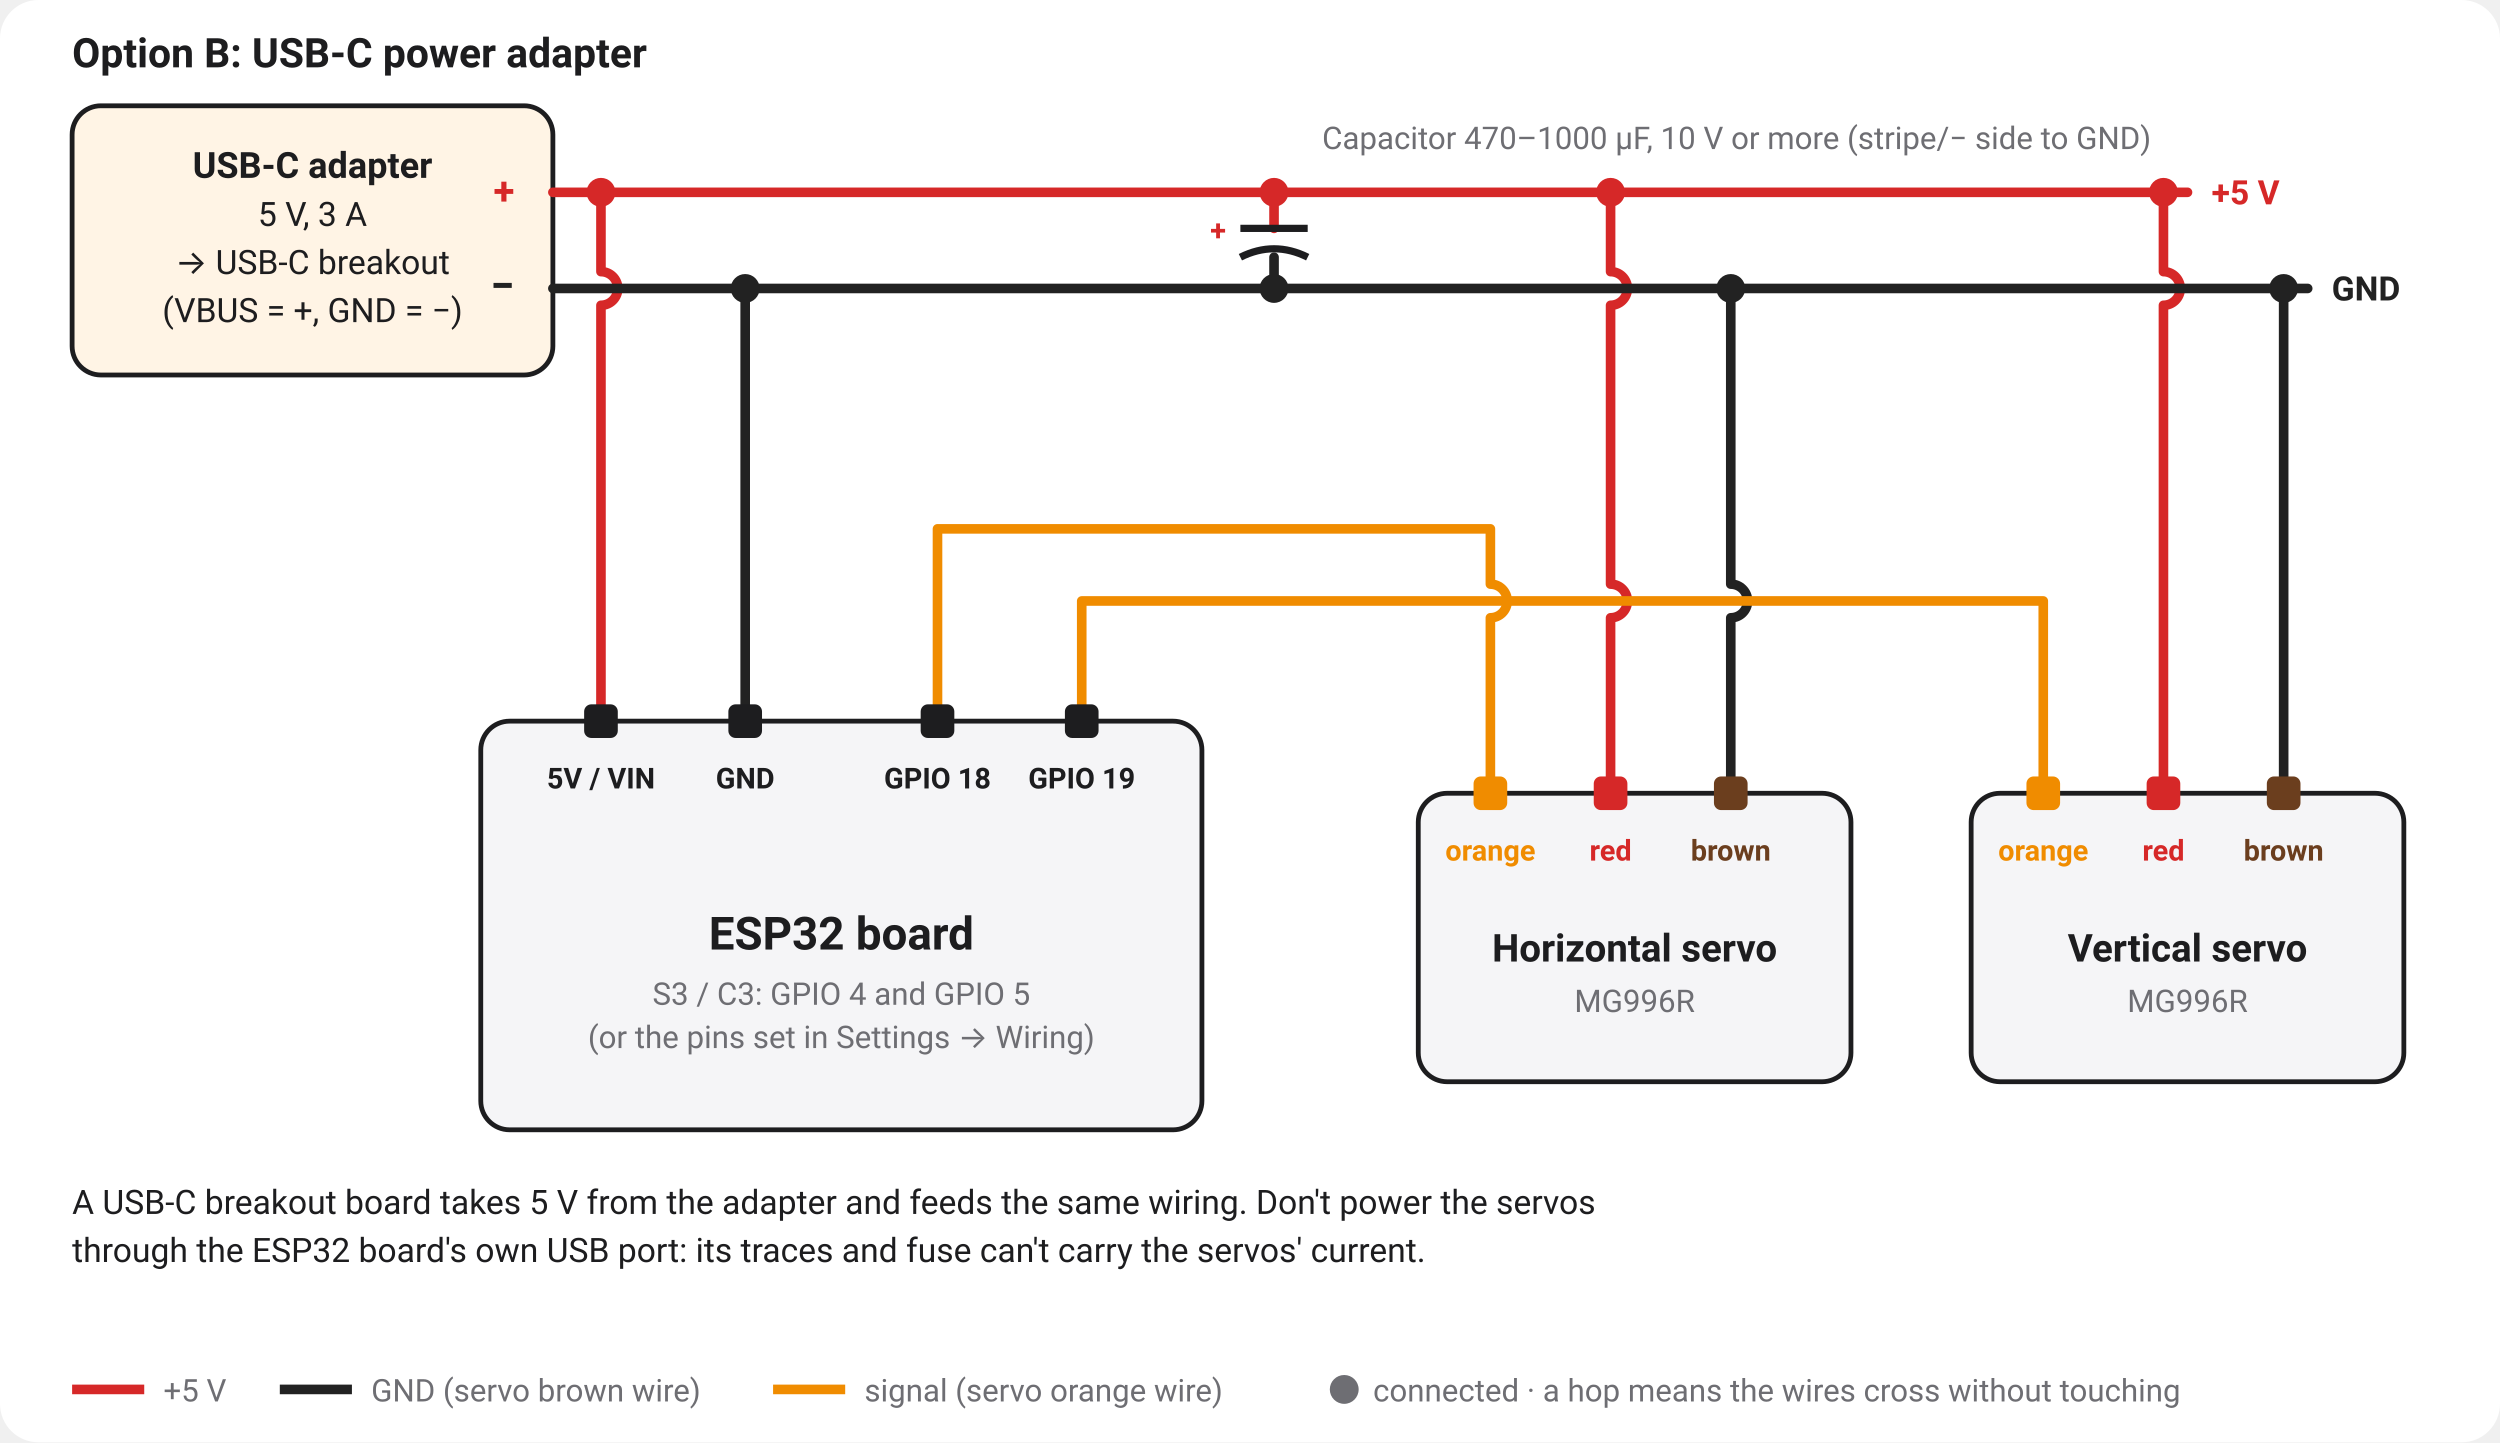
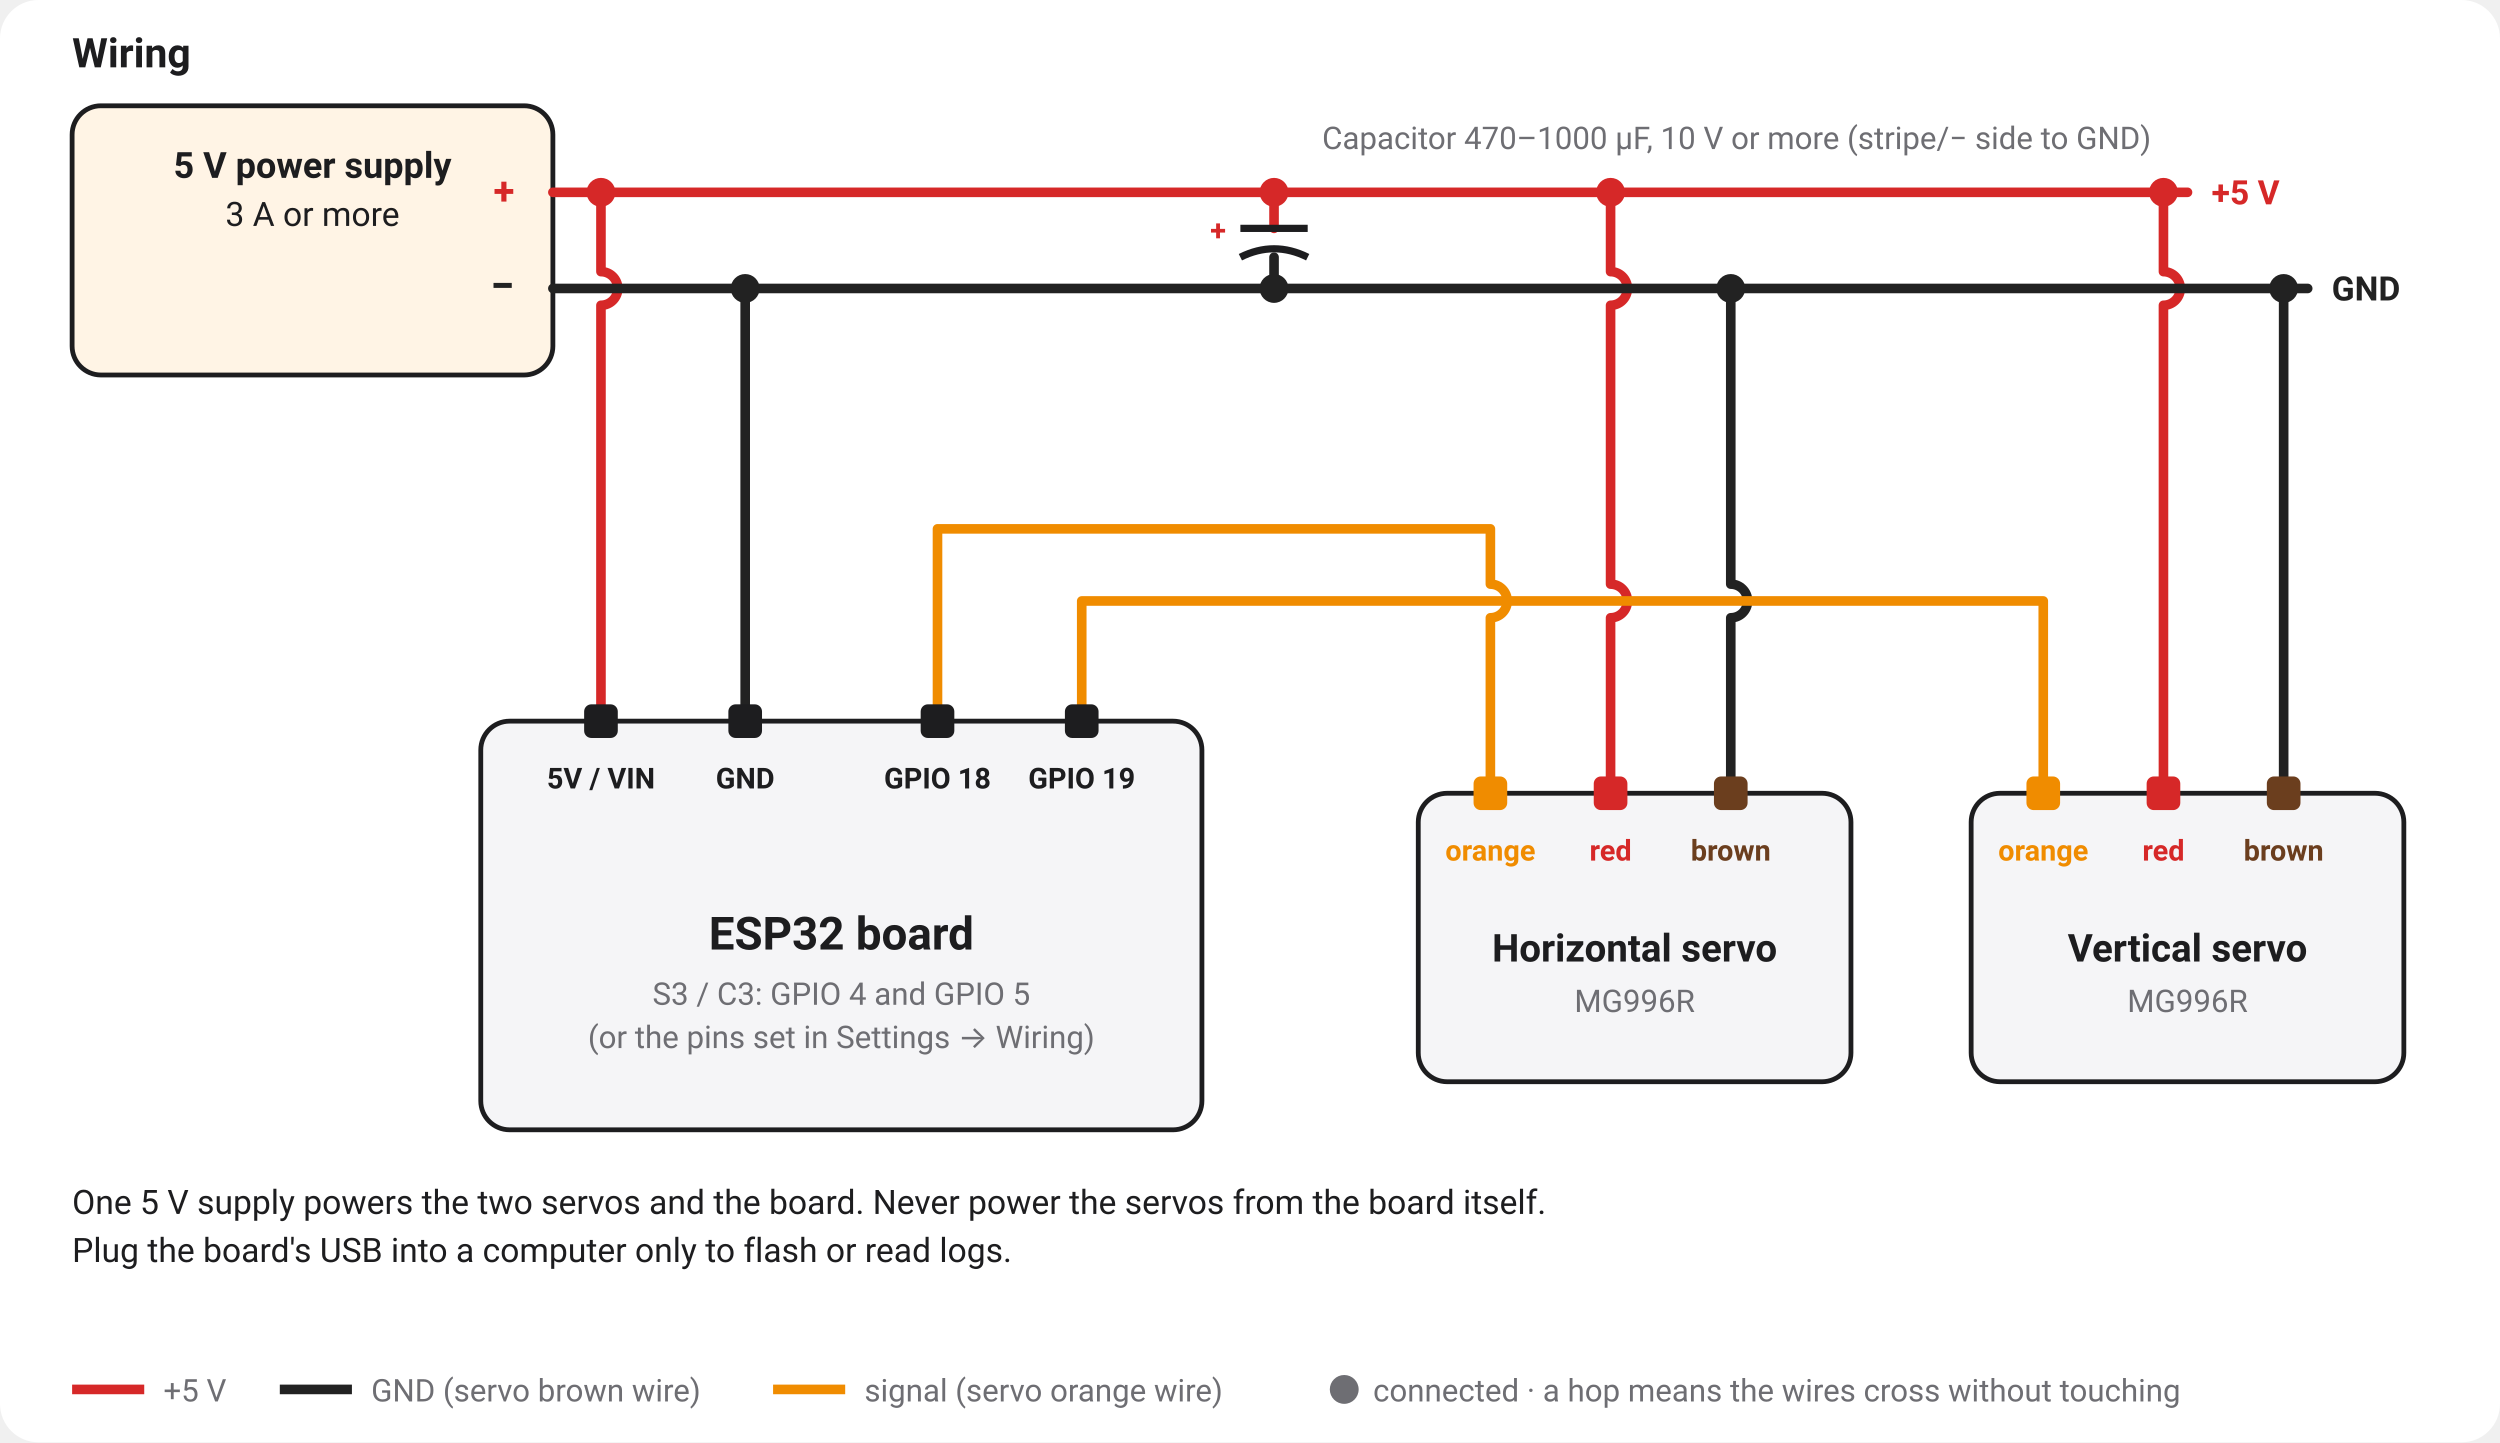
<svg xmlns="http://www.w3.org/2000/svg" viewBox="0 0 1040 600" width="1040" height="600" font-family="system-ui, -apple-system, Segoe UI, Roboto, sans-serif">
  <rect width="1040" height="600" rx="16" fill="#ffffff" />
-   <text x="30" y="28" font-size="17" font-weight="700" fill="#1d1d1f" text-anchor="start">Option B: USB-C power adapter</text>
+   <text x="30" y="28" font-size="17" font-weight="700" fill="#1d1d1f" text-anchor="start">Wiring</text>
  <rect x="30" y="44" width="200" height="112" rx="12" fill="#fff4e5" stroke="#1d1d1f" stroke-width="2" />
-   <text x="130" y="74" font-size="15" font-weight="700" fill="#1d1d1f" text-anchor="middle">USB-C adapter</text>
-   <text x="130" y="94" font-size="14" font-weight="normal" fill="#1d1d1f" text-anchor="middle">5 V, 3 A</text>
-   <text x="130" y="114" font-size="14" font-weight="normal" fill="#1d1d1f" text-anchor="middle">→ USB-C breakout</text>
-   <text x="130" y="134" font-size="14" font-weight="normal" fill="#1d1d1f" text-anchor="middle">(VBUS = +, GND = −)</text>
+   <text x="130" y="74" font-size="15" font-weight="700" fill="#1d1d1f" text-anchor="middle">5 V power supply</text>
+   <text x="130" y="94" font-size="14" font-weight="normal" fill="#1d1d1f" text-anchor="middle">3 A or more</text>
  <text x="214" y="85" font-size="16" font-weight="700" fill="#d62828" text-anchor="end">+</text>
  <text x="214" y="125" font-size="18" font-weight="700" fill="#222222" text-anchor="end">−</text>
  <path d="M230,80 L910,80" fill="none" stroke="#d62828" stroke-width="4" stroke-linejoin="round" stroke-linecap="round" />
  <path d="M250,80 L250,113 A7,7 0 0 1 250,127 L250,300" fill="none" stroke="#d62828" stroke-width="4" stroke-linejoin="round" stroke-linecap="round" />
  <path d="M670,80 L670,113 A7,7 0 0 1 670,127 L670,243 A7,7 0 0 1 670,257 L670,330" fill="none" stroke="#d62828" stroke-width="4" stroke-linejoin="round" stroke-linecap="round" />
  <path d="M900,80 L900,113 A7,7 0 0 1 900,127 L900,330" fill="none" stroke="#d62828" stroke-width="4" stroke-linejoin="round" stroke-linecap="round" />
  <path d="M530,80 L530,95" fill="none" stroke="#d62828" stroke-width="4" stroke-linejoin="round" stroke-linecap="round" />
  <circle cx="250" cy="80" r="6" fill="#d62828" />
  <circle cx="670" cy="80" r="6" fill="#d62828" />
  <circle cx="900" cy="80" r="6" fill="#d62828" />
  <circle cx="530" cy="80" r="6" fill="#d62828" />
  <path d="M230,120 L960,120" fill="none" stroke="#222222" stroke-width="4" stroke-linejoin="round" stroke-linecap="round" />
  <path d="M310,120 L310,300" fill="none" stroke="#222222" stroke-width="4" stroke-linejoin="round" stroke-linecap="round" />
  <path d="M720,120 L720,243 A7,7 0 0 1 720,257 L720,330" fill="none" stroke="#222222" stroke-width="4" stroke-linejoin="round" stroke-linecap="round" />
  <path d="M950,120 L950,330" fill="none" stroke="#222222" stroke-width="4" stroke-linejoin="round" stroke-linecap="round" />
  <path d="M530,107 L530,120" fill="none" stroke="#222222" stroke-width="4" stroke-linejoin="round" stroke-linecap="round" />
  <circle cx="310" cy="120" r="6" fill="#222222" />
  <circle cx="720" cy="120" r="6" fill="#222222" />
  <circle cx="950" cy="120" r="6" fill="#222222" />
  <circle cx="530" cy="120" r="6" fill="#222222" />
  <path d="M390,300 L390,220 L620,220 L620,243 A7,7 0 0 1 620,257 L620,330" fill="none" stroke="#f08c00" stroke-width="4" stroke-linejoin="round" stroke-linecap="round" />
  <path d="M450,300 L450,250 L850,250 L850,330" fill="none" stroke="#f08c00" stroke-width="4" stroke-linejoin="round" stroke-linecap="round" />
  <text x="920" y="85" font-size="14" font-weight="700" fill="#d62828" text-anchor="start">+5 V</text>
  <text x="970" y="125" font-size="14" font-weight="700" fill="#222222" text-anchor="start">GND</text>
  <line x1="516" y1="95" x2="544" y2="95" stroke="#1d1d1f" stroke-width="3" />
  <path d="M516,107 Q530,100 544,107" fill="none" stroke="#1d1d1f" stroke-width="3" />
  <text x="510" y="100" font-size="12" font-weight="700" fill="#d62828" text-anchor="end">+</text>
  <text x="550" y="62" font-size="13" font-weight="normal" fill="#6e6e73" text-anchor="start">Capacitor 470–1000 µF, 10 V or more (stripe/− side to GND)</text>
  <rect x="200" y="300" width="300" height="170" rx="12" fill="#f5f5f7" stroke="#1d1d1f" stroke-width="2" />
  <rect x="243" y="293" width="14" height="14" rx="3" fill="#1d1d1f" />
  <text x="250" y="328" font-size="12" font-weight="600" fill="#1d1d1f" text-anchor="middle">5V / VIN</text>
  <rect x="303" y="293" width="14" height="14" rx="3" fill="#1d1d1f" />
  <text x="310" y="328" font-size="12" font-weight="600" fill="#1d1d1f" text-anchor="middle">GND</text>
  <rect x="383" y="293" width="14" height="14" rx="3" fill="#1d1d1f" />
  <text x="390" y="328" font-size="12" font-weight="600" fill="#1d1d1f" text-anchor="middle">GPIO 18</text>
  <rect x="443" y="293" width="14" height="14" rx="3" fill="#1d1d1f" />
  <text x="450" y="328" font-size="12" font-weight="600" fill="#1d1d1f" text-anchor="middle">GPIO 19</text>
  <text x="350" y="395" font-size="19" font-weight="700" fill="#1d1d1f" text-anchor="middle">ESP32 board</text>
  <text x="350" y="418" font-size="13" font-weight="normal" fill="#6e6e73" text-anchor="middle">S3 / C3: GPIO 4 and GPIO 5</text>
  <text x="350" y="436" font-size="13" font-weight="normal" fill="#6e6e73" text-anchor="middle">(or the pins set in Settings → Wiring)</text>
  <rect x="590" y="330" width="180" height="120" rx="12" fill="#f5f5f7" stroke="#1d1d1f" stroke-width="2" />
  <rect x="613" y="323" width="14" height="14" rx="3" fill="#f08c00" />
  <text x="620" y="358" font-size="12" font-weight="600" fill="#f08c00" text-anchor="middle">orange</text>
  <rect x="663" y="323" width="14" height="14" rx="3" fill="#d62828" />
  <text x="670" y="358" font-size="12" font-weight="600" fill="#d62828" text-anchor="middle">red</text>
  <rect x="713" y="323" width="14" height="14" rx="3" fill="#6b3e1e" />
  <text x="720" y="358" font-size="12" font-weight="600" fill="#6b3e1e" text-anchor="middle">brown</text>
  <text x="680" y="400" font-size="16" font-weight="700" fill="#1d1d1f" text-anchor="middle">Horizontal servo</text>
  <text x="680" y="421" font-size="13" font-weight="normal" fill="#6e6e73" text-anchor="middle">MG996R</text>
  <rect x="820" y="330" width="180" height="120" rx="12" fill="#f5f5f7" stroke="#1d1d1f" stroke-width="2" />
  <rect x="843" y="323" width="14" height="14" rx="3" fill="#f08c00" />
  <text x="850" y="358" font-size="12" font-weight="600" fill="#f08c00" text-anchor="middle">orange</text>
  <rect x="893" y="323" width="14" height="14" rx="3" fill="#d62828" />
  <text x="900" y="358" font-size="12" font-weight="600" fill="#d62828" text-anchor="middle">red</text>
  <rect x="943" y="323" width="14" height="14" rx="3" fill="#6b3e1e" />
  <text x="950" y="358" font-size="12" font-weight="600" fill="#6b3e1e" text-anchor="middle">brown</text>
  <text x="910" y="400" font-size="16" font-weight="700" fill="#1d1d1f" text-anchor="middle">Vertical servo</text>
  <text x="910" y="421" font-size="13" font-weight="normal" fill="#6e6e73" text-anchor="middle">MG996R</text>
-   <text x="30" y="505" font-size="14" font-weight="normal" fill="#1d1d1f" text-anchor="start">A USB-C breakout board takes 5 V from the adapter and feeds the same wiring. Don't power the servos</text>
-   <text x="30" y="525" font-size="14" font-weight="normal" fill="#1d1d1f" text-anchor="start">through the ESP32 board's own USB port: its traces and fuse can't carry the servos' current.</text>
+   <text x="30" y="505" font-size="14" font-weight="normal" fill="#1d1d1f" text-anchor="start">One 5 V supply powers the two servos and the board. Never power the servos from the board itself.</text>
+   <text x="30" y="525" font-size="14" font-weight="normal" fill="#1d1d1f" text-anchor="start">Plug the board's USB into a computer only to flash or read logs.</text>
  <line x1="30" y1="578" x2="60" y2="578" stroke="#d62828" stroke-width="4" />
  <text x="68" y="583" font-size="13" font-weight="normal" fill="#6e6e73" text-anchor="start">+5 V</text>
  <line x1="116.4" y1="578" x2="146.4" y2="578" stroke="#222222" stroke-width="4" />
  <text x="154.4" y="583" font-size="13" font-weight="normal" fill="#6e6e73" text-anchor="start">GND (servo brown wire)</text>
  <line x1="321.6" y1="578" x2="351.6" y2="578" stroke="#f08c00" stroke-width="4" />
  <text x="359.6" y="583" font-size="13" font-weight="normal" fill="#6e6e73" text-anchor="start">signal (servo orange wire)</text>
  <circle cx="559.2" cy="578" r="6" fill="#6e6e73" />
  <text x="571.2" y="583" font-size="13" font-weight="normal" fill="#6e6e73" text-anchor="start">connected  ·  a hop means the wires cross without touching</text>
</svg>
